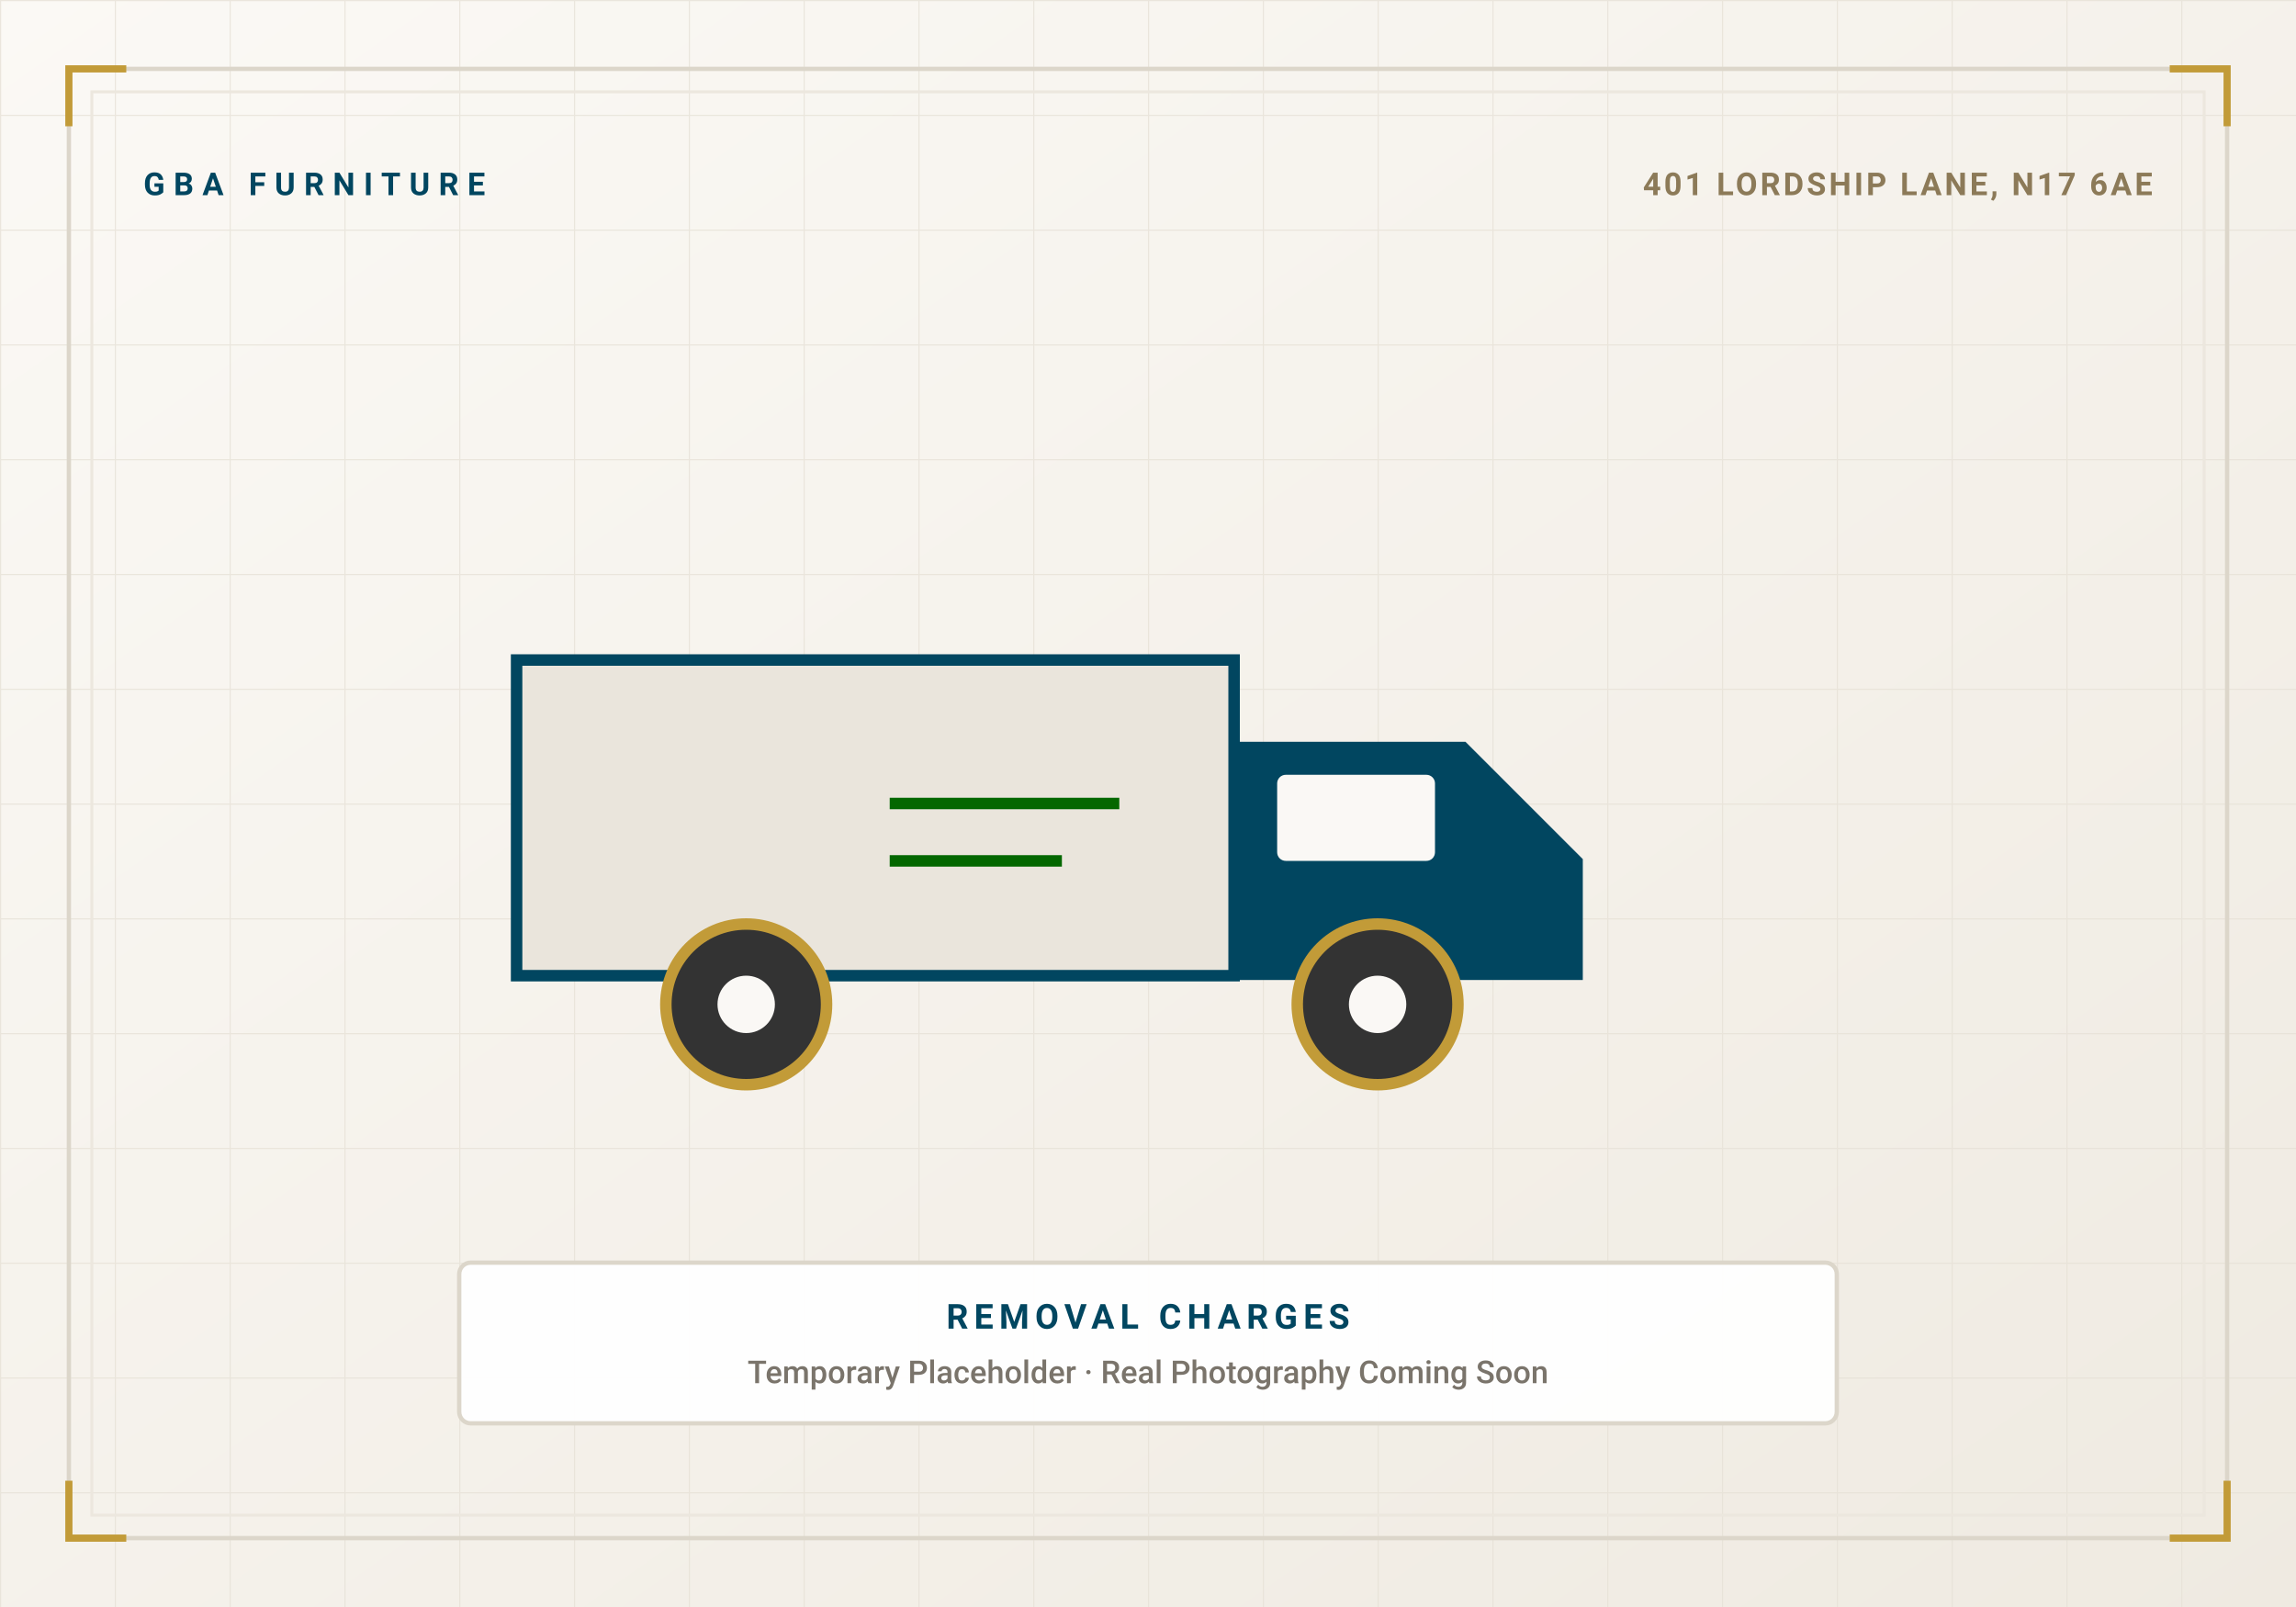
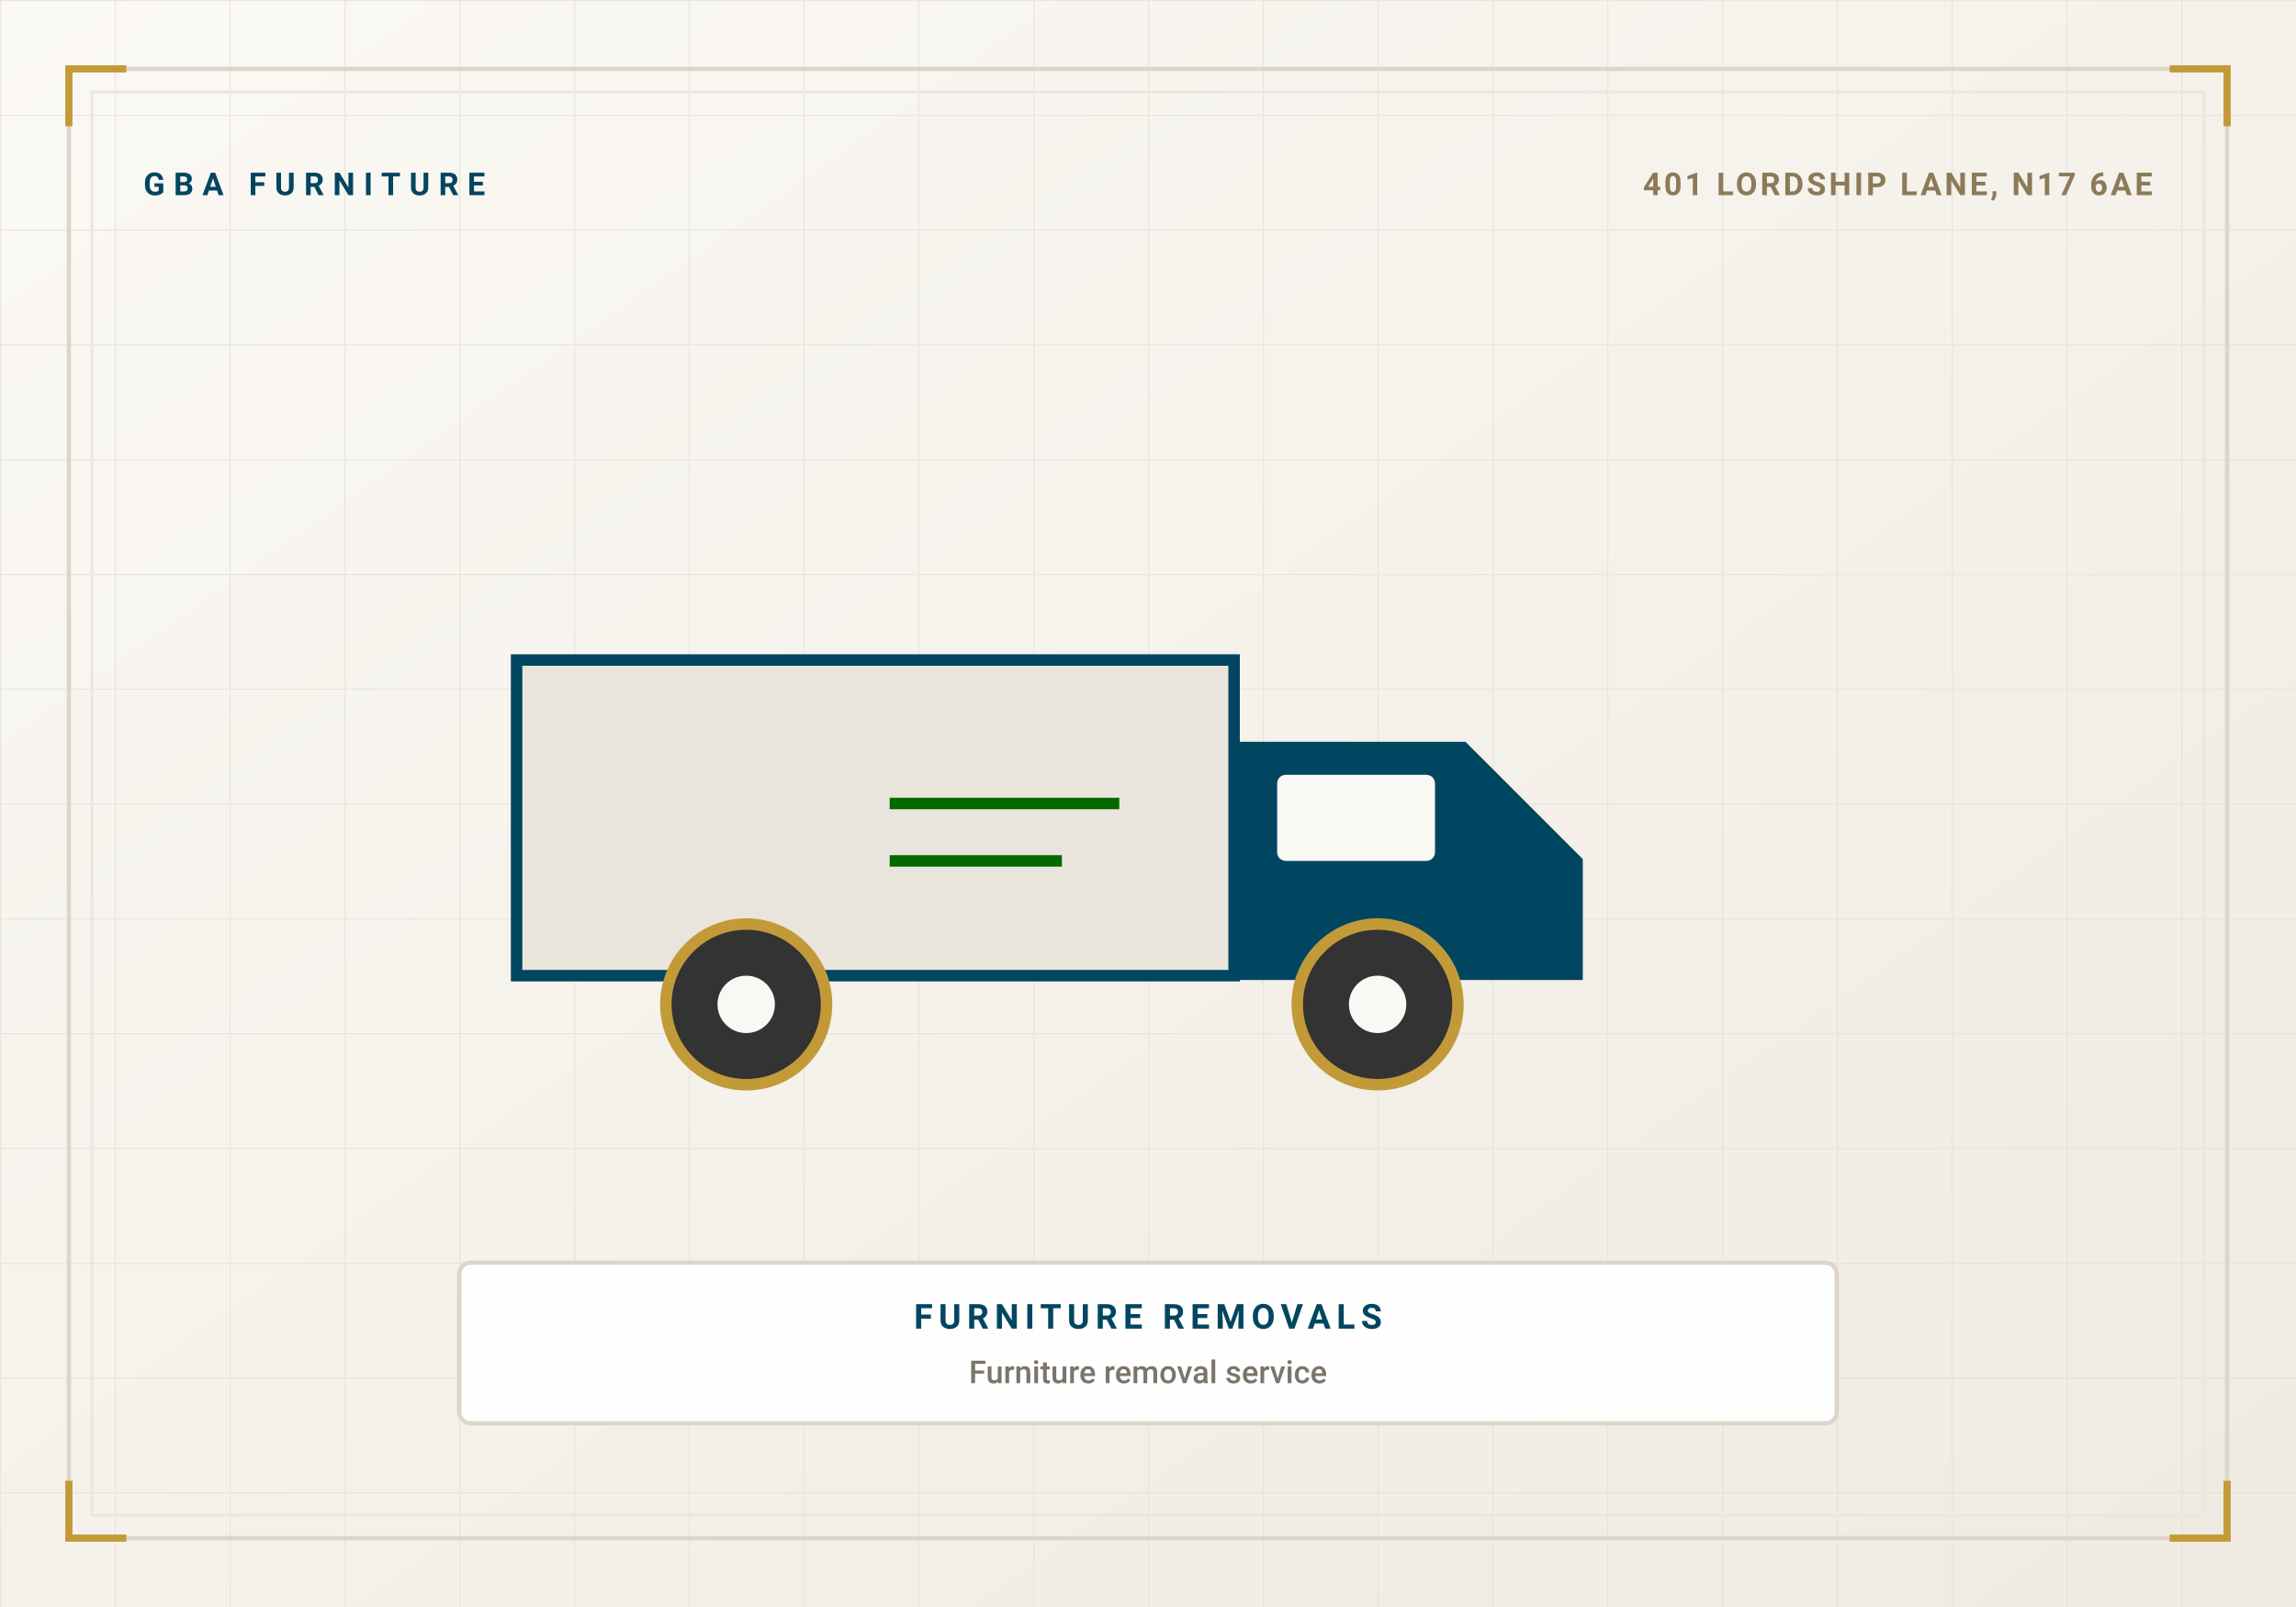
<svg xmlns="http://www.w3.org/2000/svg" viewBox="0 0 800 560" width="800" height="560">
  <defs>
    <linearGradient id="bgGrad" x1="0%" y1="0%" x2="100%" y2="100%">
      <stop offset="0%" stop-color="#FBF9F5" />
      <stop offset="100%" stop-color="#EFEAE1" />
    </linearGradient>
    <pattern id="archGrid" width="40" height="40" patternUnits="userSpaceOnUse">
      <path d="M 40 0 L 0 0 0 40" fill="none" stroke="#E6E0D5" stroke-width="0.8" />
    </pattern>
  </defs>
  <rect width="800" height="560" fill="url(#bgGrad)" />
  <rect width="800" height="560" fill="url(#archGrid)" opacity="0.75" />
  <rect x="24" y="24" width="752" height="512" fill="none" stroke="#DCD6CA" stroke-width="1.5" />
  <rect x="32" y="32" width="736" height="496" fill="none" stroke="#ECE7DE" stroke-width="1" />
  <path d="M 24 44 L 24 24 L 44 24" fill="none" stroke="#C29B38" stroke-width="2.5" />
  <path d="M 776 44 L 776 24 L 756 24" fill="none" stroke="#C29B38" stroke-width="2.5" />
  <path d="M 24 516 L 24 536 L 44 536" fill="none" stroke="#C29B38" stroke-width="2.5" />
  <path d="M 776 516 L 776 536 L 756 536" fill="none" stroke="#C29B38" stroke-width="2.5" />
  <text x="50" y="68" font-family="-apple-system, BlinkMacSystemFont, 'Segoe UI', Roboto, sans-serif" font-size="11" font-weight="700" letter-spacing="3" fill="#014660">GBA FURNITURE</text>
  <text x="750" y="68" text-anchor="end" font-family="-apple-system, BlinkMacSystemFont, 'Segoe UI', Roboto, sans-serif" font-size="11" font-weight="600" letter-spacing="1" fill="#8C7A58">401 LORDSHIP LANE, N17 6AE</text>
  <g id="illustration">
    <path d="M180 230 h250 v110 h-250 z" fill="#EAE5DC" stroke="#014660" stroke-width="4" />
    <path d="M430 260 h80 l40 40 v40 h-120 z" fill="#014660" stroke="#014660" stroke-width="3" />
    <rect x="445" y="270" width="55" height="30" rx="3" fill="#FAF8F5" />
    <circle cx="260" cy="350" r="28" fill="#333" stroke="#C29B38" stroke-width="4" />
    <circle cx="260" cy="350" r="10" fill="#FAF8F5" />
    <circle cx="480" cy="350" r="28" fill="#333" stroke="#C29B38" stroke-width="4" />
    <circle cx="480" cy="350" r="10" fill="#FAF8F5" />
    <line x1="310" y1="280" x2="390" y2="280" stroke="#046700" stroke-width="4" />
    <line x1="310" y1="300" x2="370" y2="300" stroke="#046700" stroke-width="4" />
  </g>
  <rect x="160" y="440" width="480" height="56" rx="4" fill="#FFFFFF" fill-opacity="0.94" stroke="#DCD6CA" stroke-width="1.5" />
-   <text x="400" y="463" text-anchor="middle" font-family="-apple-system, BlinkMacSystemFont, 'Segoe UI', Roboto, sans-serif" font-size="12" font-weight="700" letter-spacing="2" fill="#014660">REMOVAL CHARGES</text>
-   <text x="400" y="482" text-anchor="middle" font-family="-apple-system, BlinkMacSystemFont, 'Segoe UI', Roboto, sans-serif" font-size="11" font-weight="500" fill="#7A746B">Temporary Placeholder · Real Photography Coming Soon</text>
+   <text x="400" y="463" text-anchor="middle" font-family="-apple-system, BlinkMacSystemFont, 'Segoe UI', Roboto, sans-serif" font-size="12" font-weight="700" letter-spacing="2" fill="#014660">FURNITURE REMOVALS</text>
+   <text x="400" y="482" text-anchor="middle" font-family="-apple-system, BlinkMacSystemFont, 'Segoe UI', Roboto, sans-serif" font-size="11" font-weight="500" fill="#7A746B">Furniture removal service</text>
</svg>
